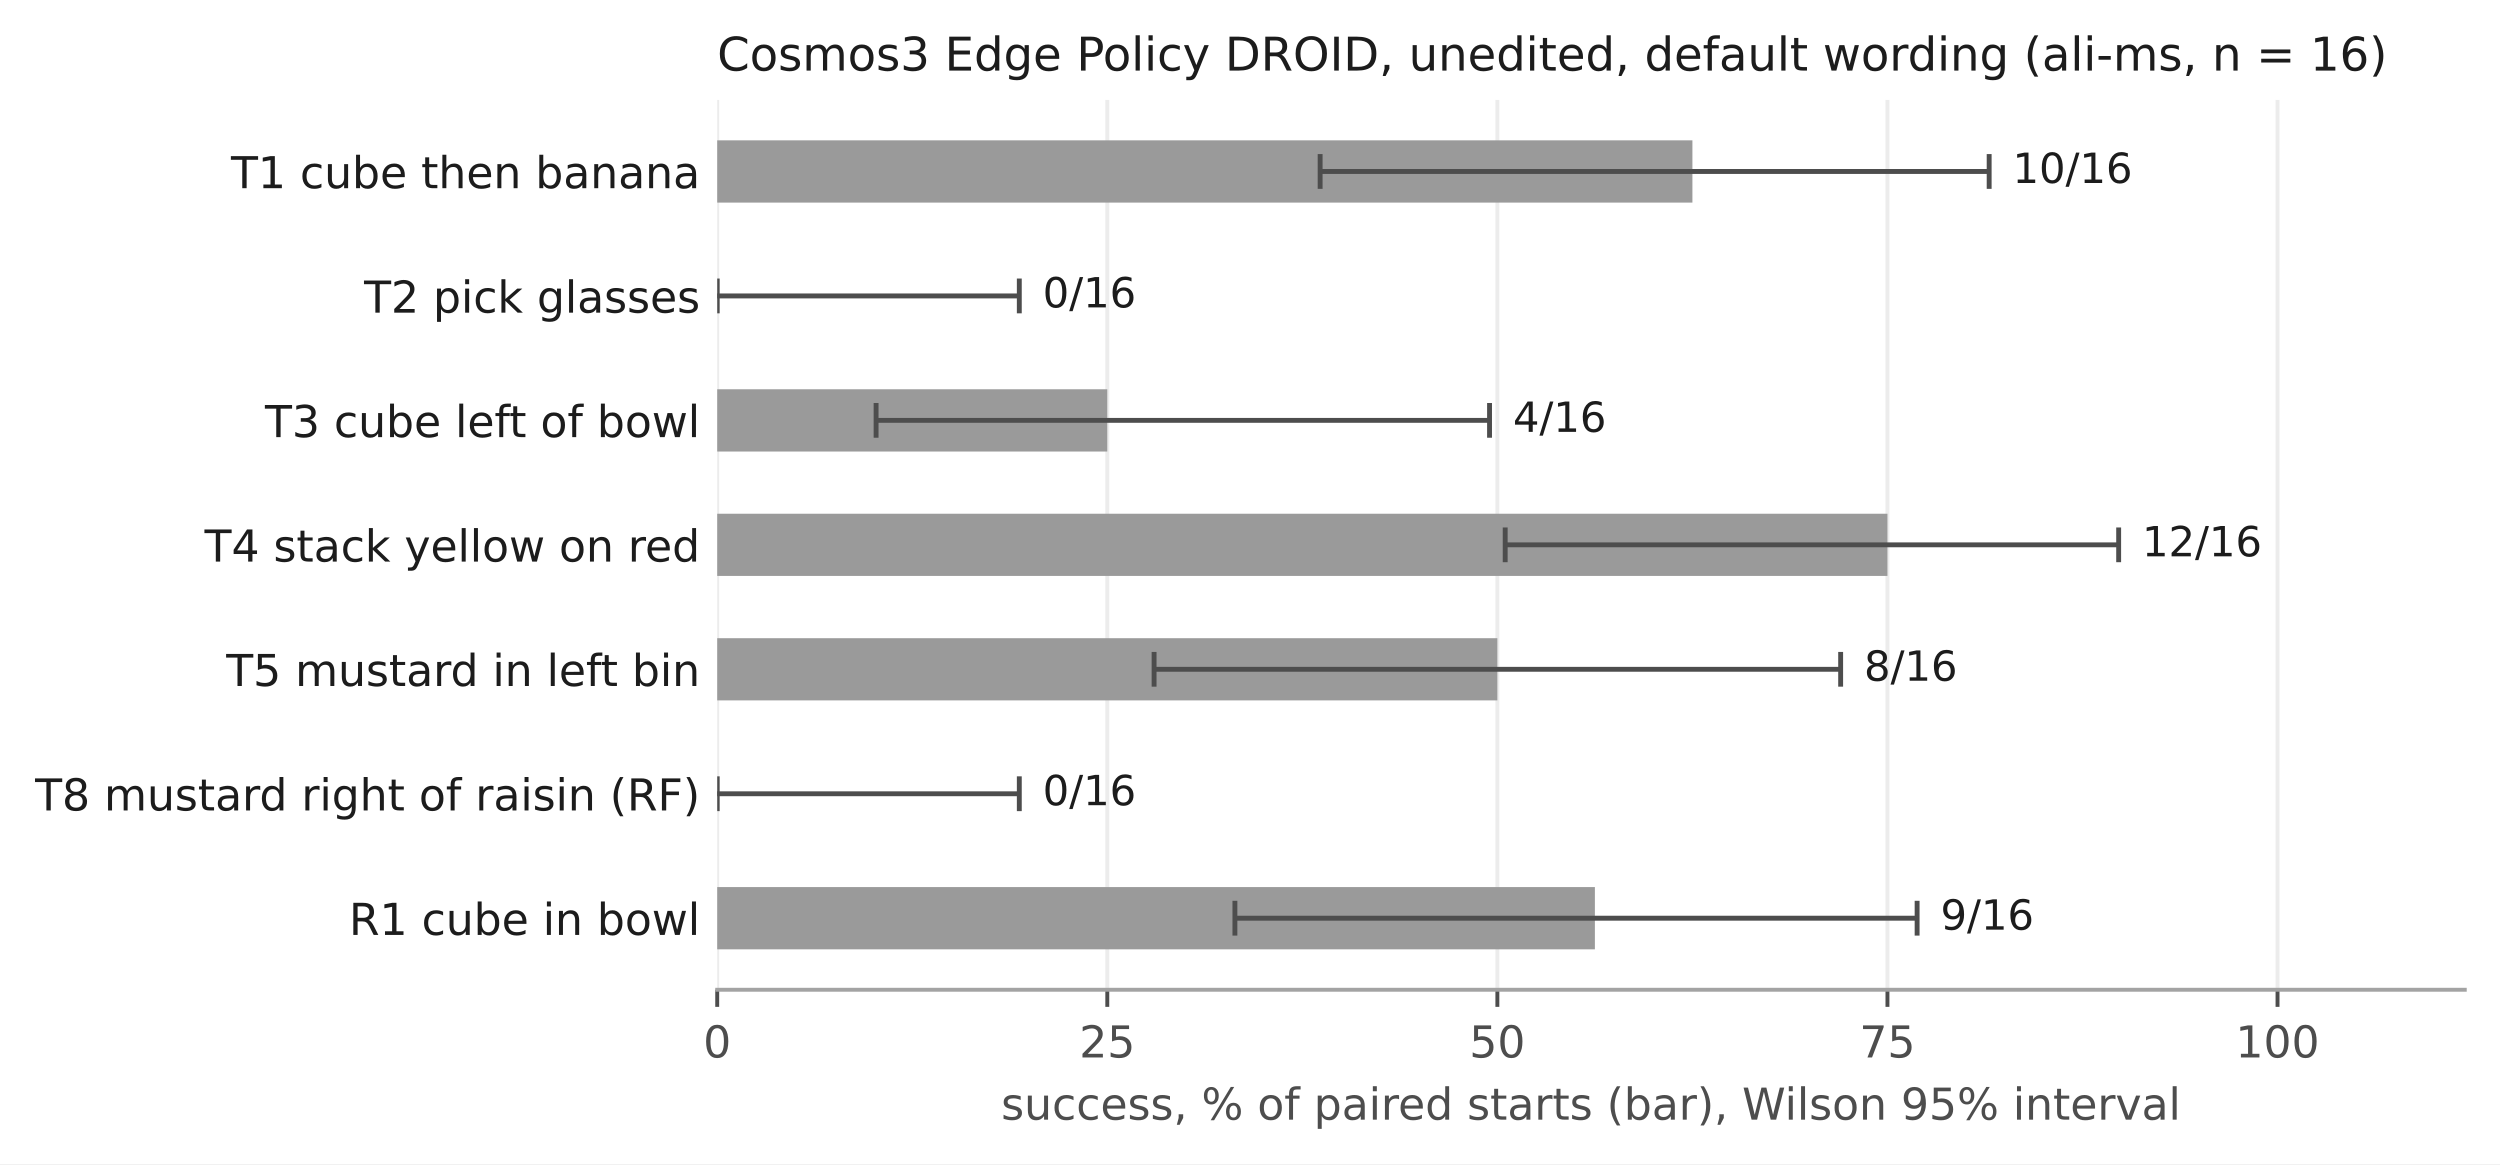
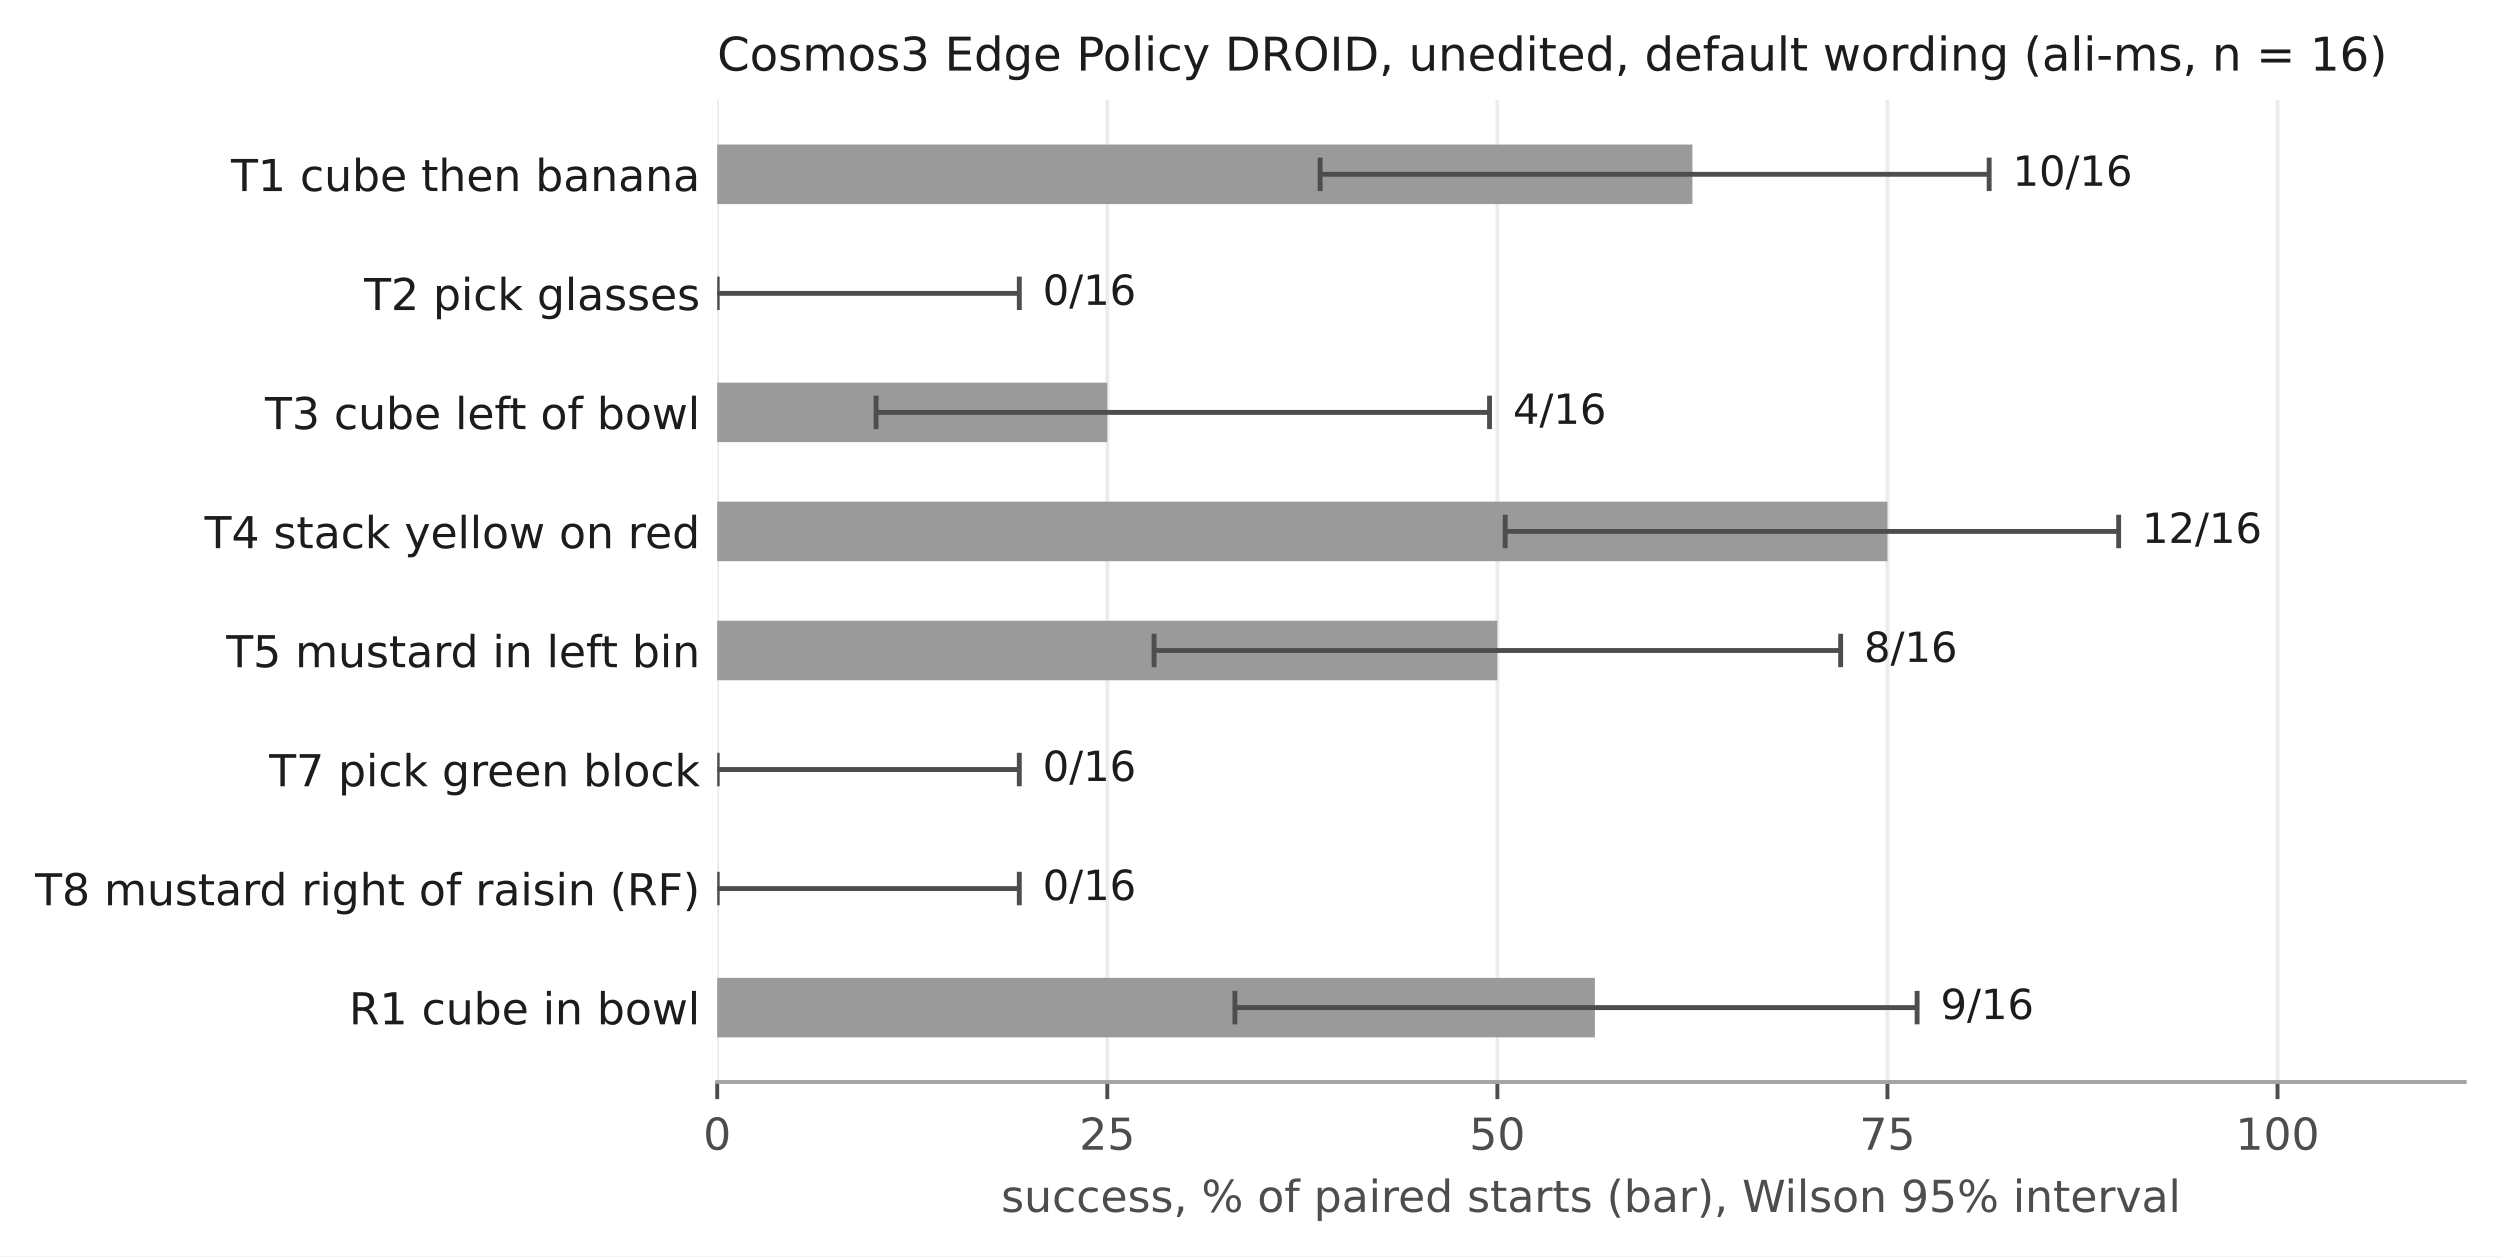
- <svg xmlns="http://www.w3.org/2000/svg" xmlns:xlink="http://www.w3.org/1999/xlink" width="510.885pt" height="237.882pt" viewBox="0 0 510.885 237.882" version="1.1">
+ <svg xmlns="http://www.w3.org/2000/svg" xmlns:xlink="http://www.w3.org/1999/xlink" width="510.885pt" height="256.732pt" viewBox="0 0 510.885 256.732" version="1.1">
  <defs>
    <style type="text/css">*{stroke-linejoin: round; stroke-linecap: butt}</style>
  </defs>
  <g id="figure_1">
    <g id="patch_1">
-       <path d="M -0 237.882  L 510.885 237.882  L 510.885 0  L -0 0  z " style="fill: #ffffff" />
+       <path d="M -0 256.732  L 510.885 256.732  L 510.885 0  L -0 0  z " style="fill: #ffffff" />
    </g>
    <g id="axes_1">
      <g id="patch_2">
-         <path d="M 146.565 202.262  L 503.685 202.262  L 503.685 20.419  L 146.565 20.419  z " style="fill: #ffffff" />
+         <path d="M 146.565 221.111  L 503.685 221.111  L 503.685 20.419  L 146.565 20.419  z " style="fill: #ffffff" />
      </g>
      <g id="matplotlib.axis_1">
        <g id="xtick_1">
          <g id="line2d_1">
-             <path d="M 146.565 202.262  L 146.565 20.419  " clip-path="url(#p2804b73ff8)" style="fill: none; stroke: #ececec; stroke-width: 0.8; stroke-linecap: square" />
+             <path d="M 146.565 221.111  L 146.565 20.419  " clip-path="url(#p92a168e9d2)" style="fill: none; stroke: #ececec; stroke-width: 0.8; stroke-linecap: square" />
          </g>
          <g id="line2d_2">
            <defs>
-               <path id="m5dc631d329" d="M 0 0  L 0 3.5  " style="stroke: #4d4d4d; stroke-width: 0.8" />
+               <path id="mc289e94b0a" d="M 0 0  L 0 3.5  " style="stroke: #4d4d4d; stroke-width: 0.8" />
            </defs>
            <g>
-               <use xlink:href="#m5dc631d329" x="146.565" y="202.262" style="fill: #4d4d4d; stroke: #4d4d4d; stroke-width: 0.8" />
+               <use xlink:href="#mc289e94b0a" x="146.565" y="221.111" style="fill: #4d4d4d; stroke: #4d4d4d; stroke-width: 0.8" />
            </g>
          </g>
          <g id="text_1">
-             <text style="font-size: 9px; font-family: 'DejaVu Sans'; text-anchor: middle; fill: #4d4d4d" x="146.565" y="216.1" transform="rotate(-0 146.5648 216.1003)">0</text>
+             <text style="font-size: 9px; font-family: 'DejaVu Sans'; text-anchor: middle; fill: #4d4d4d" x="146.565" y="234.95" transform="rotate(-0 146.5648 234.9499)">0</text>
          </g>
        </g>
        <g id="xtick_2">
          <g id="line2d_3">
-             <path d="M 226.279 202.262  L 226.279 20.419  " clip-path="url(#p2804b73ff8)" style="fill: none; stroke: #ececec; stroke-width: 0.8; stroke-linecap: square" />
+             <path d="M 226.279 221.111  L 226.279 20.419  " clip-path="url(#p92a168e9d2)" style="fill: none; stroke: #ececec; stroke-width: 0.8; stroke-linecap: square" />
          </g>
          <g id="line2d_4">
            <g>
-               <use xlink:href="#m5dc631d329" x="226.279" y="202.262" style="fill: #4d4d4d; stroke: #4d4d4d; stroke-width: 0.8" />
+               <use xlink:href="#mc289e94b0a" x="226.279" y="221.111" style="fill: #4d4d4d; stroke: #4d4d4d; stroke-width: 0.8" />
            </g>
          </g>
          <g id="text_2">
-             <text style="font-size: 9px; font-family: 'DejaVu Sans'; text-anchor: middle; fill: #4d4d4d" x="226.279" y="216.1" transform="rotate(-0 226.2791 216.1003)">25</text>
+             <text style="font-size: 9px; font-family: 'DejaVu Sans'; text-anchor: middle; fill: #4d4d4d" x="226.279" y="234.95" transform="rotate(-0 226.2791 234.9499)">25</text>
          </g>
        </g>
        <g id="xtick_3">
          <g id="line2d_5">
-             <path d="M 305.993 202.262  L 305.993 20.419  " clip-path="url(#p2804b73ff8)" style="fill: none; stroke: #ececec; stroke-width: 0.8; stroke-linecap: square" />
+             <path d="M 305.993 221.111  L 305.993 20.419  " clip-path="url(#p92a168e9d2)" style="fill: none; stroke: #ececec; stroke-width: 0.8; stroke-linecap: square" />
          </g>
          <g id="line2d_6">
            <g>
-               <use xlink:href="#m5dc631d329" x="305.993" y="202.262" style="fill: #4d4d4d; stroke: #4d4d4d; stroke-width: 0.8" />
+               <use xlink:href="#mc289e94b0a" x="305.993" y="221.111" style="fill: #4d4d4d; stroke: #4d4d4d; stroke-width: 0.8" />
            </g>
          </g>
          <g id="text_3">
-             <text style="font-size: 9px; font-family: 'DejaVu Sans'; text-anchor: middle; fill: #4d4d4d" x="305.993" y="216.1" transform="rotate(-0 305.9934 216.1003)">50</text>
+             <text style="font-size: 9px; font-family: 'DejaVu Sans'; text-anchor: middle; fill: #4d4d4d" x="305.993" y="234.95" transform="rotate(-0 305.9934 234.9499)">50</text>
          </g>
        </g>
        <g id="xtick_4">
          <g id="line2d_7">
-             <path d="M 385.708 202.262  L 385.708 20.419  " clip-path="url(#p2804b73ff8)" style="fill: none; stroke: #ececec; stroke-width: 0.8; stroke-linecap: square" />
+             <path d="M 385.708 221.111  L 385.708 20.419  " clip-path="url(#p92a168e9d2)" style="fill: none; stroke: #ececec; stroke-width: 0.8; stroke-linecap: square" />
          </g>
          <g id="line2d_8">
            <g>
-               <use xlink:href="#m5dc631d329" x="385.708" y="202.262" style="fill: #4d4d4d; stroke: #4d4d4d; stroke-width: 0.8" />
+               <use xlink:href="#mc289e94b0a" x="385.708" y="221.111" style="fill: #4d4d4d; stroke: #4d4d4d; stroke-width: 0.8" />
            </g>
          </g>
          <g id="text_4">
-             <text style="font-size: 9px; font-family: 'DejaVu Sans'; text-anchor: middle; fill: #4d4d4d" x="385.708" y="216.1" transform="rotate(-0 385.7077 216.1003)">75</text>
+             <text style="font-size: 9px; font-family: 'DejaVu Sans'; text-anchor: middle; fill: #4d4d4d" x="385.708" y="234.95" transform="rotate(-0 385.7077 234.9499)">75</text>
          </g>
        </g>
        <g id="xtick_5">
          <g id="line2d_9">
-             <path d="M 465.422 202.262  L 465.422 20.419  " clip-path="url(#p2804b73ff8)" style="fill: none; stroke: #ececec; stroke-width: 0.8; stroke-linecap: square" />
+             <path d="M 465.422 221.111  L 465.422 20.419  " clip-path="url(#p92a168e9d2)" style="fill: none; stroke: #ececec; stroke-width: 0.8; stroke-linecap: square" />
          </g>
          <g id="line2d_10">
            <g>
-               <use xlink:href="#m5dc631d329" x="465.422" y="202.262" style="fill: #4d4d4d; stroke: #4d4d4d; stroke-width: 0.8" />
+               <use xlink:href="#mc289e94b0a" x="465.422" y="221.111" style="fill: #4d4d4d; stroke: #4d4d4d; stroke-width: 0.8" />
            </g>
          </g>
          <g id="text_5">
-             <text style="font-size: 9px; font-family: 'DejaVu Sans'; text-anchor: middle; fill: #4d4d4d" x="465.422" y="216.1" transform="rotate(-0 465.422 216.1003)">100</text>
+             <text style="font-size: 9px; font-family: 'DejaVu Sans'; text-anchor: middle; fill: #4d4d4d" x="465.422" y="234.95" transform="rotate(-0 465.422 234.9499)">100</text>
          </g>
        </g>
        <g id="text_6">
-           <text style="font-size: 9px; font-family: 'DejaVu Sans'; text-anchor: middle; fill: #4d4d4d" x="325.125" y="228.811" transform="rotate(-0 325.1248 228.8106)">success, % of paired starts (bar), Wilson 95% interval</text>
+           <text style="font-size: 9px; font-family: 'DejaVu Sans'; text-anchor: middle; fill: #4d4d4d" x="325.125" y="247.66" transform="rotate(-0 325.1248 247.6602)">success, % of paired starts (bar), Wilson 95% interval</text>
        </g>
      </g>
      <g id="matplotlib.axis_2">
        <g id="ytick_1">
          <g id="line2d_11" />
          <g id="text_7">
-             <text style="font-size: 9px; font-family: 'DejaVu Sans'; text-anchor: end; fill: #1c1c1c" x="143.065" y="191.057" transform="rotate(-0 143.0648 191.0573)">R1 cube in bowl</text>
+             <text style="font-size: 9px; font-family: 'DejaVu Sans'; text-anchor: end; fill: #1c1c1c" x="143.065" y="209.327" transform="rotate(-0 143.0648 209.3266)">R1 cube in bowl</text>
          </g>
        </g>
        <g id="ytick_2">
          <g id="line2d_12" />
          <g id="text_8">
-             <text style="font-size: 9px; font-family: 'DejaVu Sans'; text-anchor: end; fill: #1c1c1c" x="143.065" y="165.625" transform="rotate(-0 143.0648 165.6246)">T8 mustard right of raisin (RF)</text>
+             <text style="font-size: 9px; font-family: 'DejaVu Sans'; text-anchor: end; fill: #1c1c1c" x="143.065" y="185" transform="rotate(-0 143.0648 185.0002)">T8 mustard right of raisin (RF)</text>
          </g>
        </g>
        <g id="ytick_3">
          <g id="line2d_13" />
          <g id="text_9">
-             <text style="font-size: 9px; font-family: 'DejaVu Sans'; text-anchor: end; fill: #1c1c1c" x="143.065" y="140.192" transform="rotate(-0 143.0648 140.192)">T5 mustard in left bin</text>
+             <text style="font-size: 9px; font-family: 'DejaVu Sans'; text-anchor: end; fill: #1c1c1c" x="143.065" y="160.674" transform="rotate(-0 143.0648 160.6738)">T7 pick green block</text>
          </g>
        </g>
        <g id="ytick_4">
          <g id="line2d_14" />
          <g id="text_10">
-             <text style="font-size: 9px; font-family: 'DejaVu Sans'; text-anchor: end; fill: #1c1c1c" x="143.065" y="114.759" transform="rotate(-0 143.0648 114.7594)">T4 stack yellow on red</text>
+             <text style="font-size: 9px; font-family: 'DejaVu Sans'; text-anchor: end; fill: #1c1c1c" x="143.065" y="136.347" transform="rotate(-0 143.0648 136.3474)">T5 mustard in left bin</text>
          </g>
        </g>
        <g id="ytick_5">
          <g id="line2d_15" />
          <g id="text_11">
-             <text style="font-size: 9px; font-family: 'DejaVu Sans'; text-anchor: end; fill: #1c1c1c" x="143.065" y="89.327" transform="rotate(-0 143.0648 89.3268)">T3 cube left of bowl</text>
+             <text style="font-size: 9px; font-family: 'DejaVu Sans'; text-anchor: end; fill: #1c1c1c" x="143.065" y="112.021" transform="rotate(-0 143.0648 112.021)">T4 stack yellow on red</text>
          </g>
        </g>
        <g id="ytick_6">
          <g id="line2d_16" />
          <g id="text_12">
-             <text style="font-size: 9px; font-family: 'DejaVu Sans'; text-anchor: end; fill: #1c1c1c" x="143.065" y="63.894" transform="rotate(-0 143.0648 63.89418)">T2 pick glasses</text>
+             <text style="font-size: 9px; font-family: 'DejaVu Sans'; text-anchor: end; fill: #1c1c1c" x="143.065" y="87.695" transform="rotate(-0 143.0648 87.69461)">T3 cube left of bowl</text>
          </g>
        </g>
        <g id="ytick_7">
          <g id="line2d_17" />
          <g id="text_13">
-             <text style="font-size: 9px; font-family: 'DejaVu Sans'; text-anchor: end; fill: #1c1c1c" x="143.065" y="38.462" transform="rotate(-0 143.0648 38.46157)">T1 cube then banana</text>
+             <text style="font-size: 9px; font-family: 'DejaVu Sans'; text-anchor: end; fill: #1c1c1c" x="143.065" y="63.368" transform="rotate(-0 143.0648 63.36821)">T2 pick glasses</text>
+           </g>
+         </g>
+         <g id="ytick_8">
+           <g id="line2d_18" />
+           <g id="text_14">
+             <text style="font-size: 9px; font-family: 'DejaVu Sans'; text-anchor: end; fill: #1c1c1c" x="143.065" y="39.042" transform="rotate(-0 143.0648 39.04181)">T1 cube then banana</text>
          </g>
        </g>
      </g>
      <g id="patch_3">
-         <path d="M 146.565 41.4  L 345.851 41.4  L 345.851 28.684  L 146.565 28.684  z " clip-path="url(#p2804b73ff8)" style="fill: #9a9a9a" />
+         <path d="M 146.565 41.704  L 345.851 41.704  L 345.851 29.541  L 146.565 29.541  z " clip-path="url(#p92a168e9d2)" style="fill: #9a9a9a" />
      </g>
      <g id="patch_4">
-         <path d="M 146.565 66.833  L 146.565 66.833  L 146.565 54.117  L 146.565 54.117  z " clip-path="url(#p2804b73ff8)" style="fill: #9a9a9a" />
+         <path d="M 146.565 66.031  L 146.565 66.031  L 146.565 53.867  L 146.565 53.867  z " clip-path="url(#p92a168e9d2)" style="fill: #9a9a9a" />
      </g>
      <g id="patch_5">
-         <path d="M 146.565 92.266  L 226.279 92.266  L 226.279 79.549  L 146.565 79.549  z " clip-path="url(#p2804b73ff8)" style="fill: #9a9a9a" />
+         <path d="M 146.565 90.357  L 226.279 90.357  L 226.279 78.194  L 146.565 78.194  z " clip-path="url(#p92a168e9d2)" style="fill: #9a9a9a" />
      </g>
      <g id="patch_6">
-         <path d="M 146.565 117.698  L 385.708 117.698  L 385.708 104.982  L 146.565 104.982  z " clip-path="url(#p2804b73ff8)" style="fill: #9a9a9a" />
+         <path d="M 146.565 114.683  L 385.708 114.683  L 385.708 102.52  L 146.565 102.52  z " clip-path="url(#p92a168e9d2)" style="fill: #9a9a9a" />
      </g>
      <g id="patch_7">
-         <path d="M 146.565 143.131  L 305.993 143.131  L 305.993 130.415  L 146.565 130.415  z " clip-path="url(#p2804b73ff8)" style="fill: #9a9a9a" />
+         <path d="M 146.565 139.01  L 305.993 139.01  L 305.993 126.847  L 146.565 126.847  z " clip-path="url(#p92a168e9d2)" style="fill: #9a9a9a" />
      </g>
      <g id="patch_8">
-         <path d="M 146.565 168.564  L 146.565 168.564  L 146.565 155.847  L 146.565 155.847  z " clip-path="url(#p2804b73ff8)" style="fill: #9a9a9a" />
+         <path d="M 146.565 163.336  L 146.565 163.336  L 146.565 151.173  L 146.565 151.173  z " clip-path="url(#p92a168e9d2)" style="fill: #9a9a9a" />
      </g>
      <g id="patch_9">
-         <path d="M 146.565 193.996  L 325.922 193.996  L 325.922 181.28  L 146.565 181.28  z " clip-path="url(#p2804b73ff8)" style="fill: #9a9a9a" />
+         <path d="M 146.565 187.663  L 146.565 187.663  L 146.565 175.499  L 146.565 175.499  z " clip-path="url(#p92a168e9d2)" style="fill: #9a9a9a" />
      </g>
      <g id="patch_10">
-         <path d="M 146.565 202.262  L 503.685 202.262  " style="fill: none; stroke: #a3a3a3; stroke-width: 0.8; stroke-linejoin: miter; stroke-linecap: square" />
-       </g>
-       <g id="line2d_18">
-         <path d="M 269.775 35.042  L 406.493 35.042  " clip-path="url(#p2804b73ff8)" style="fill: none; stroke: #4d4d4d" />
+         <path d="M 146.565 211.989  L 325.922 211.989  L 325.922 199.826  L 146.565 199.826  z " clip-path="url(#p92a168e9d2)" style="fill: #9a9a9a" />
+       </g>
+       <g id="patch_11">
+         <path d="M 146.565 221.111  L 503.685 221.111  " style="fill: none; stroke: #a3a3a3; stroke-width: 0.8; stroke-linejoin: miter; stroke-linecap: square" />
      </g>
      <g id="line2d_19">
-         <path d="M 269.775 38.094  L 269.775 31.99  " clip-path="url(#p2804b73ff8)" style="fill: none; stroke: #4d4d4d; stroke-linecap: square" />
+         <path d="M 269.775 35.623  L 406.493 35.623  " clip-path="url(#p92a168e9d2)" style="fill: none; stroke: #4d4d4d" />
      </g>
      <g id="line2d_20">
-         <path d="M 406.493 38.094  L 406.493 31.99  " clip-path="url(#p2804b73ff8)" style="fill: none; stroke: #4d4d4d; stroke-linecap: square" />
-       </g>
-       <g id="text_14">
-         <text style="font-size: 8.5px; font-family: 'DejaVu Sans'; text-anchor: start; fill: #1c1c1c" x="411.276" y="37.388" transform="rotate(-0 411.2761 37.38774)">10/16</text>
+         <path d="M 269.775 38.542  L 269.775 32.703  " clip-path="url(#p92a168e9d2)" style="fill: none; stroke: #4d4d4d; stroke-linecap: square" />
      </g>
      <g id="line2d_21">
-         <path d="M 146.565 60.475  L 208.298 60.475  " clip-path="url(#p2804b73ff8)" style="fill: none; stroke: #4d4d4d" />
+         <path d="M 406.493 38.542  L 406.493 32.703  " clip-path="url(#p92a168e9d2)" style="fill: none; stroke: #4d4d4d; stroke-linecap: square" />
+       </g>
+       <g id="text_15">
+         <text style="font-size: 8.5px; font-family: 'DejaVu Sans'; text-anchor: start; fill: #1c1c1c" x="411.276" y="37.968" transform="rotate(-0 411.2761 37.96798)">10/16</text>
      </g>
      <g id="line2d_22">
-         <path d="M 146.565 63.527  L 146.565 57.423  " clip-path="url(#p2804b73ff8)" style="fill: none; stroke: #4d4d4d; stroke-linecap: square" />
+         <path d="M 146.565 59.949  L 208.298 59.949  " clip-path="url(#p92a168e9d2)" style="fill: none; stroke: #4d4d4d" />
      </g>
      <g id="line2d_23">
-         <path d="M 208.298 63.527  L 208.298 57.423  " clip-path="url(#p2804b73ff8)" style="fill: none; stroke: #4d4d4d; stroke-linecap: square" />
-       </g>
-       <g id="text_15">
-         <text style="font-size: 8.5px; font-family: 'DejaVu Sans'; text-anchor: start; fill: #1c1c1c" x="213.081" y="62.82" transform="rotate(-0 213.0809 62.82035)">0/16</text>
+         <path d="M 146.565 62.868  L 146.565 57.03  " clip-path="url(#p92a168e9d2)" style="fill: none; stroke: #4d4d4d; stroke-linecap: square" />
      </g>
      <g id="line2d_24">
-         <path d="M 179.031 85.907  L 304.394 85.907  " clip-path="url(#p2804b73ff8)" style="fill: none; stroke: #4d4d4d" />
+         <path d="M 208.298 62.868  L 208.298 57.03  " clip-path="url(#p92a168e9d2)" style="fill: none; stroke: #4d4d4d; stroke-linecap: square" />
+       </g>
+       <g id="text_16">
+         <text style="font-size: 8.5px; font-family: 'DejaVu Sans'; text-anchor: start; fill: #1c1c1c" x="213.081" y="62.294" transform="rotate(-0 213.0809 62.29438)">0/16</text>
      </g>
      <g id="line2d_25">
-         <path d="M 179.031 88.959  L 179.031 82.856  " clip-path="url(#p2804b73ff8)" style="fill: none; stroke: #4d4d4d; stroke-linecap: square" />
+         <path d="M 179.031 84.275  L 304.394 84.275  " clip-path="url(#p92a168e9d2)" style="fill: none; stroke: #4d4d4d" />
      </g>
      <g id="line2d_26">
-         <path d="M 304.394 88.959  L 304.394 82.856  " clip-path="url(#p2804b73ff8)" style="fill: none; stroke: #4d4d4d; stroke-linecap: square" />
-       </g>
-       <g id="text_16">
-         <text style="font-size: 8.5px; font-family: 'DejaVu Sans'; text-anchor: start; fill: #1c1c1c" x="309.177" y="88.253" transform="rotate(-0 309.1766 88.25297)">4/16</text>
+         <path d="M 179.031 87.194  L 179.031 81.356  " clip-path="url(#p92a168e9d2)" style="fill: none; stroke: #4d4d4d; stroke-linecap: square" />
      </g>
      <g id="line2d_27">
-         <path d="M 307.593 111.34  L 432.956 111.34  " clip-path="url(#p2804b73ff8)" style="fill: none; stroke: #4d4d4d" />
+         <path d="M 304.394 87.194  L 304.394 81.356  " clip-path="url(#p92a168e9d2)" style="fill: none; stroke: #4d4d4d; stroke-linecap: square" />
+       </g>
+       <g id="text_17">
+         <text style="font-size: 8.5px; font-family: 'DejaVu Sans'; text-anchor: start; fill: #1c1c1c" x="309.177" y="86.621" transform="rotate(-0 309.1766 86.62078)">4/16</text>
      </g>
      <g id="line2d_28">
-         <path d="M 307.593 114.392  L 307.593 108.288  " clip-path="url(#p2804b73ff8)" style="fill: none; stroke: #4d4d4d; stroke-linecap: square" />
+         <path d="M 307.593 108.602  L 432.956 108.602  " clip-path="url(#p92a168e9d2)" style="fill: none; stroke: #4d4d4d" />
      </g>
      <g id="line2d_29">
-         <path d="M 432.956 114.392  L 432.956 108.288  " clip-path="url(#p2804b73ff8)" style="fill: none; stroke: #4d4d4d; stroke-linecap: square" />
-       </g>
-       <g id="text_17">
-         <text style="font-size: 8.5px; font-family: 'DejaVu Sans'; text-anchor: start; fill: #1c1c1c" x="437.739" y="113.686" transform="rotate(-0 437.7386 113.6856)">12/16</text>
+         <path d="M 307.593 111.521  L 307.593 105.683  " clip-path="url(#p92a168e9d2)" style="fill: none; stroke: #4d4d4d; stroke-linecap: square" />
      </g>
      <g id="line2d_30">
-         <path d="M 235.843 136.773  L 376.143 136.773  " clip-path="url(#p2804b73ff8)" style="fill: none; stroke: #4d4d4d" />
+         <path d="M 432.956 111.521  L 432.956 105.683  " clip-path="url(#p92a168e9d2)" style="fill: none; stroke: #4d4d4d; stroke-linecap: square" />
+       </g>
+       <g id="text_18">
+         <text style="font-size: 8.5px; font-family: 'DejaVu Sans'; text-anchor: start; fill: #1c1c1c" x="437.739" y="110.947" transform="rotate(-0 437.7386 110.9472)">12/16</text>
      </g>
      <g id="line2d_31">
-         <path d="M 235.843 139.825  L 235.843 133.721  " clip-path="url(#p2804b73ff8)" style="fill: none; stroke: #4d4d4d; stroke-linecap: square" />
+         <path d="M 235.843 132.928  L 376.143 132.928  " clip-path="url(#p92a168e9d2)" style="fill: none; stroke: #4d4d4d" />
      </g>
      <g id="line2d_32">
-         <path d="M 376.143 139.825  L 376.143 133.721  " clip-path="url(#p2804b73ff8)" style="fill: none; stroke: #4d4d4d; stroke-linecap: square" />
-       </g>
-       <g id="text_18">
-         <text style="font-size: 8.5px; font-family: 'DejaVu Sans'; text-anchor: start; fill: #1c1c1c" x="380.926" y="139.118" transform="rotate(-0 380.9262 139.1182)">8/16</text>
+         <path d="M 235.843 135.847  L 235.843 130.009  " clip-path="url(#p92a168e9d2)" style="fill: none; stroke: #4d4d4d; stroke-linecap: square" />
      </g>
      <g id="line2d_33">
-         <path d="M 146.565 162.205  L 208.298 162.205  " clip-path="url(#p2804b73ff8)" style="fill: none; stroke: #4d4d4d" />
+         <path d="M 376.143 135.847  L 376.143 130.009  " clip-path="url(#p92a168e9d2)" style="fill: none; stroke: #4d4d4d; stroke-linecap: square" />
+       </g>
+       <g id="text_19">
+         <text style="font-size: 8.5px; font-family: 'DejaVu Sans'; text-anchor: start; fill: #1c1c1c" x="380.926" y="135.274" transform="rotate(-0 380.9262 135.2736)">8/16</text>
      </g>
      <g id="line2d_34">
-         <path d="M 146.565 165.257  L 146.565 159.153  " clip-path="url(#p2804b73ff8)" style="fill: none; stroke: #4d4d4d; stroke-linecap: square" />
+         <path d="M 146.565 157.255  L 208.298 157.255  " clip-path="url(#p92a168e9d2)" style="fill: none; stroke: #4d4d4d" />
      </g>
      <g id="line2d_35">
-         <path d="M 208.298 165.257  L 208.298 159.153  " clip-path="url(#p2804b73ff8)" style="fill: none; stroke: #4d4d4d; stroke-linecap: square" />
-       </g>
-       <g id="text_19">
-         <text style="font-size: 8.5px; font-family: 'DejaVu Sans'; text-anchor: start; fill: #1c1c1c" x="213.081" y="164.551" transform="rotate(-0 213.0809 164.5508)">0/16</text>
+         <path d="M 146.565 160.174  L 146.565 154.335  " clip-path="url(#p92a168e9d2)" style="fill: none; stroke: #4d4d4d; stroke-linecap: square" />
      </g>
      <g id="line2d_36">
-         <path d="M 252.357 187.638  L 391.77 187.638  " clip-path="url(#p2804b73ff8)" style="fill: none; stroke: #4d4d4d" />
+         <path d="M 208.298 160.174  L 208.298 154.335  " clip-path="url(#p92a168e9d2)" style="fill: none; stroke: #4d4d4d; stroke-linecap: square" />
+       </g>
+       <g id="text_20">
+         <text style="font-size: 8.5px; font-family: 'DejaVu Sans'; text-anchor: start; fill: #1c1c1c" x="213.081" y="159.6" transform="rotate(-0 213.0809 159.6)">0/16</text>
      </g>
      <g id="line2d_37">
-         <path d="M 252.357 190.69  L 252.357 184.586  " clip-path="url(#p2804b73ff8)" style="fill: none; stroke: #4d4d4d; stroke-linecap: square" />
+         <path d="M 146.565 181.581  L 208.298 181.581  " clip-path="url(#p92a168e9d2)" style="fill: none; stroke: #4d4d4d" />
      </g>
      <g id="line2d_38">
-         <path d="M 391.77 190.69  L 391.77 184.586  " clip-path="url(#p2804b73ff8)" style="fill: none; stroke: #4d4d4d; stroke-linecap: square" />
-       </g>
-       <g id="text_20">
-         <text style="font-size: 8.5px; font-family: 'DejaVu Sans'; text-anchor: start; fill: #1c1c1c" x="396.553" y="189.983" transform="rotate(-0 396.5531 189.9834)">9/16</text>
+         <path d="M 146.565 184.5  L 146.565 178.662  " clip-path="url(#p92a168e9d2)" style="fill: none; stroke: #4d4d4d; stroke-linecap: square" />
+       </g>
+       <g id="line2d_39">
+         <path d="M 208.298 184.5  L 208.298 178.662  " clip-path="url(#p92a168e9d2)" style="fill: none; stroke: #4d4d4d; stroke-linecap: square" />
      </g>
      <g id="text_21">
+         <text style="font-size: 8.5px; font-family: 'DejaVu Sans'; text-anchor: start; fill: #1c1c1c" x="213.081" y="183.926" transform="rotate(-0 213.0809 183.9264)">0/16</text>
+       </g>
+       <g id="line2d_40">
+         <path d="M 252.357 205.907  L 391.77 205.907  " clip-path="url(#p92a168e9d2)" style="fill: none; stroke: #4d4d4d" />
+       </g>
+       <g id="line2d_41">
+         <path d="M 252.357 208.826  L 252.357 202.988  " clip-path="url(#p92a168e9d2)" style="fill: none; stroke: #4d4d4d; stroke-linecap: square" />
+       </g>
+       <g id="line2d_42">
+         <path d="M 391.77 208.826  L 391.77 202.988  " clip-path="url(#p92a168e9d2)" style="fill: none; stroke: #4d4d4d; stroke-linecap: square" />
+       </g>
+       <g id="text_22">
+         <text style="font-size: 8.5px; font-family: 'DejaVu Sans'; text-anchor: start; fill: #1c1c1c" x="396.553" y="208.253" transform="rotate(-0 396.5531 208.2528)">9/16</text>
+       </g>
+       <g id="text_23">
        <text style="font-size: 9.5px; font-family: 'DejaVu Sans'; text-anchor: start; fill: #1c1c1c" x="146.565" y="14.419" transform="rotate(-0 146.5648 14.41852)">Cosmos3 Edge Policy DROID, unedited, default wording (ali-ms, n = 16)</text>
      </g>
    </g>
  </g>
  <defs>
-     <clipPath id="p2804b73ff8">
-       <rect x="146.565" y="20.419" width="357.12" height="181.843" />
+     <clipPath id="p92a168e9d2">
+       <rect x="146.565" y="20.419" width="357.12" height="200.693" />
    </clipPath>
  </defs>
</svg>
